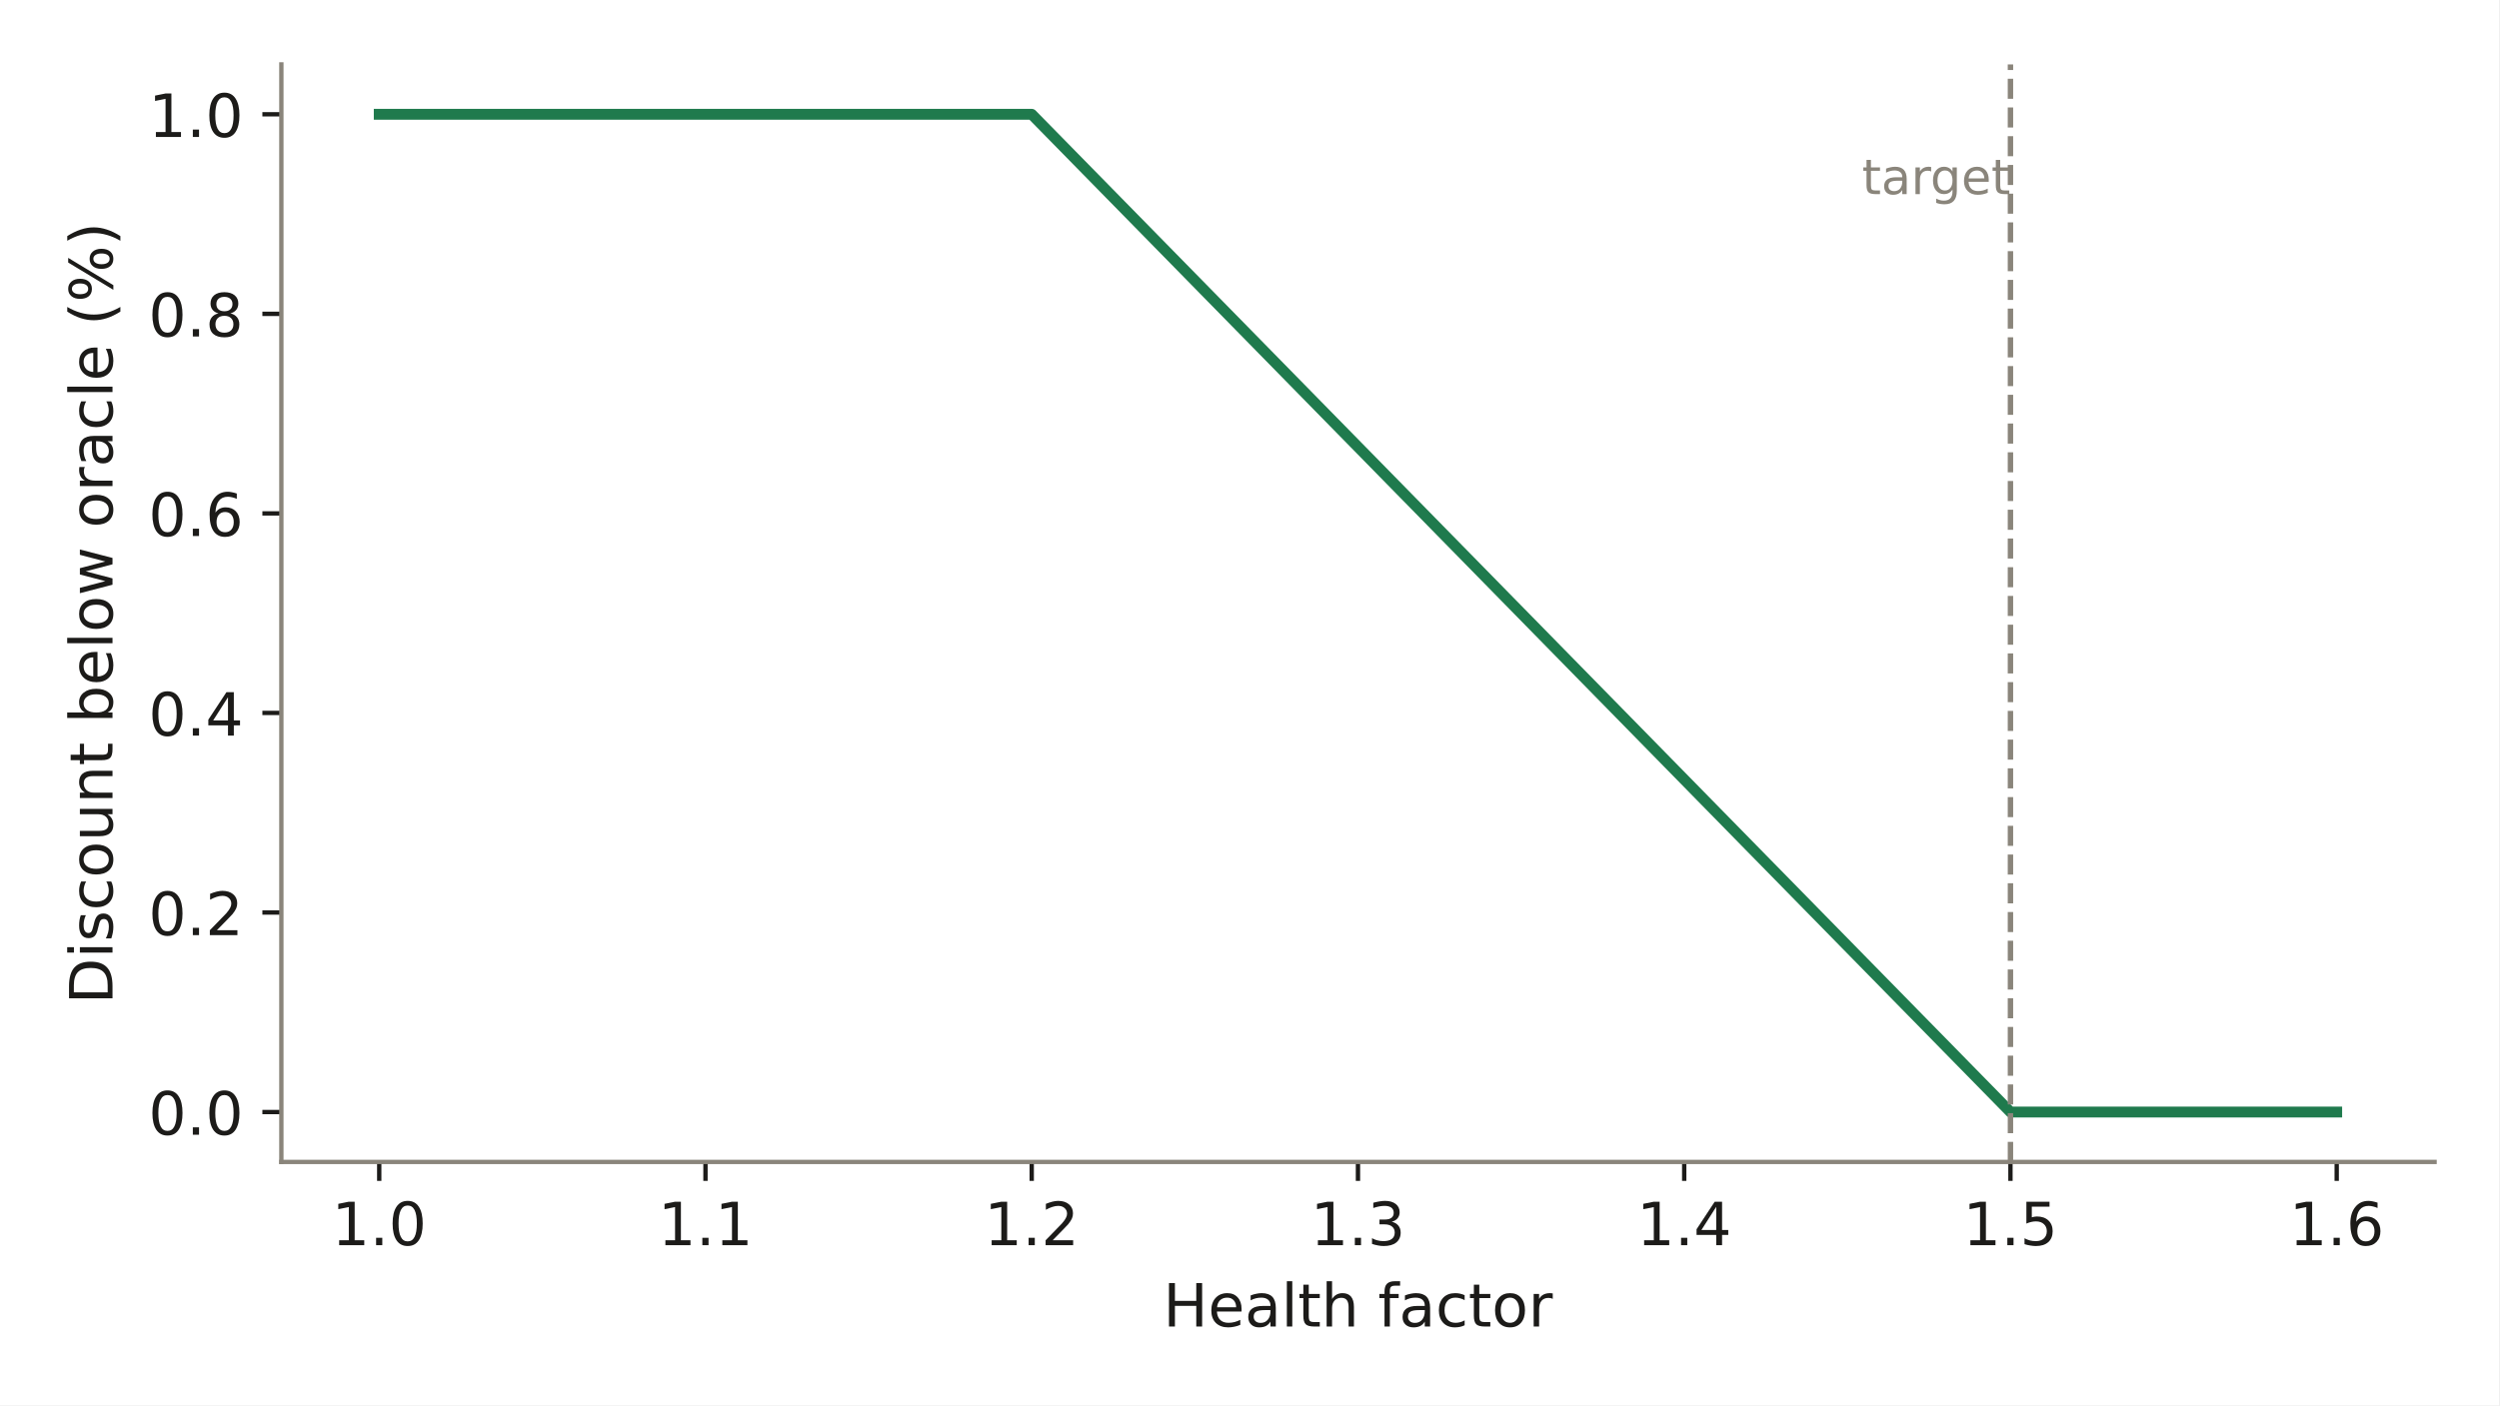
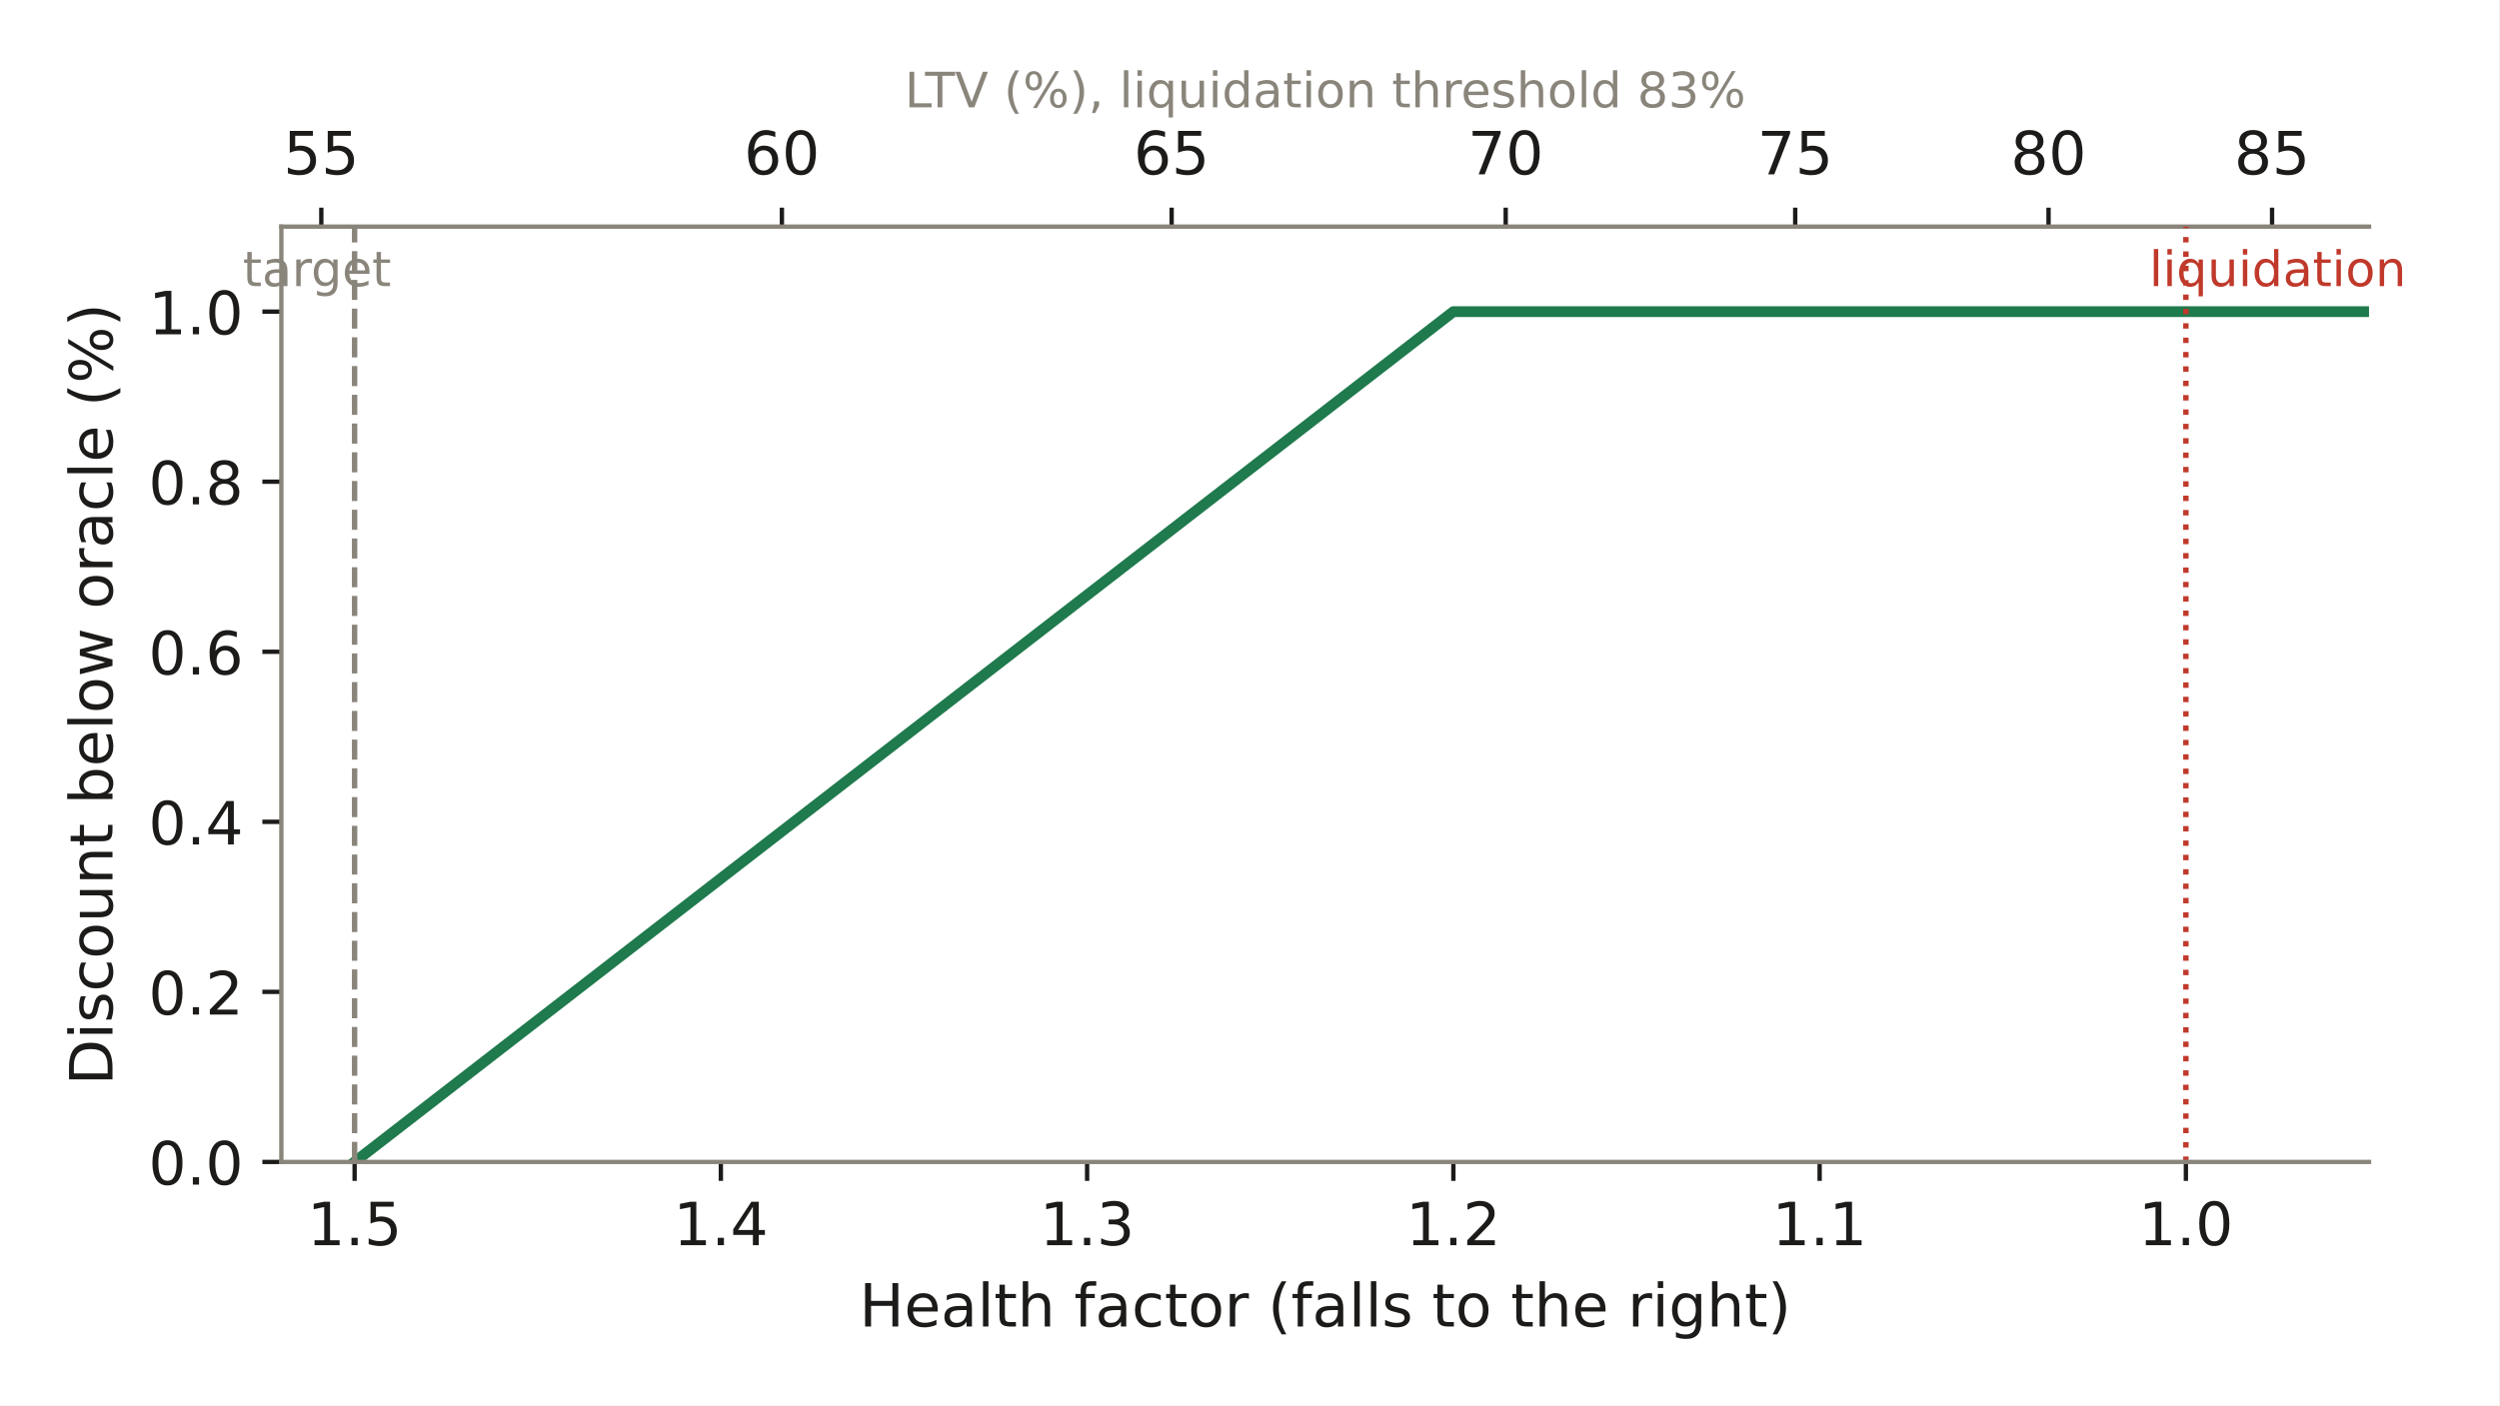
<svg xmlns="http://www.w3.org/2000/svg" xmlns:xlink="http://www.w3.org/1999/xlink" width="460.8pt" height="259.2pt" viewBox="0 0 460.8 259.2" version="1.1">
  <defs>
    <style type="text/css">*{stroke-linejoin: round; stroke-linecap: butt}</style>
  </defs>
  <g id="figure_1">
    <g id="patch_1">
      <path d="M 0 259.2  L 460.8 259.2  L 460.8 0  L 0 0  z " style="fill: #ffffff" />
    </g>
    <g id="axes_1">
      <g id="patch_2">
-         <path d="M 51.88 214.32  L 448.92 214.32  L 448.92 11.88  L 51.88 11.88  z " style="fill: #ffffff" />
-       </g>
-       <g id="matplotlib.axis_1">
-         <g id="xtick_1">
-           <g id="line2d_1">
-             <defs>
-               <path id="m184de758f7" d="M 0 0  L 0 3.5  " style="stroke: #1c1b19; stroke-width: 0.8" />
-             </defs>
-             <g>
-               <use xlink:href="#m184de758f7" x="69.927" y="214.32" style="fill: #1c1b19; stroke: #1c1b19; stroke-width: 0.8" />
-             </g>
-           </g>
-           <g id="text_1">
-             <text style="font-size: 11px; font-family: 'DejaVu Sans', 'Bitstream Vera Sans', 'Computer Modern Sans Serif', 'Lucida Grande', 'Verdana', 'Geneva', 'Lucid', 'Arial', 'Helvetica', 'Avant Garde', sans-serif; text-anchor: middle; fill: #1c1b19" x="69.927" y="229.677" transform="rotate(-0 69.92727 229.6774)">1.0</text>
-           </g>
-         </g>
-         <g id="xtick_2">
-           <g id="line2d_2">
-             <g>
-               <use xlink:href="#m184de758f7" x="130.085" y="214.32" style="fill: #1c1b19; stroke: #1c1b19; stroke-width: 0.8" />
-             </g>
-           </g>
-           <g id="text_2">
-             <text style="font-size: 11px; font-family: 'DejaVu Sans', 'Bitstream Vera Sans', 'Computer Modern Sans Serif', 'Lucida Grande', 'Verdana', 'Geneva', 'Lucid', 'Arial', 'Helvetica', 'Avant Garde', sans-serif; text-anchor: middle; fill: #1c1b19" x="130.085" y="229.677" transform="rotate(-0 130.0848 229.6774)">1.1</text>
-           </g>
-         </g>
-         <g id="xtick_3">
-           <g id="line2d_3">
-             <g>
-               <use xlink:href="#m184de758f7" x="190.242" y="214.32" style="fill: #1c1b19; stroke: #1c1b19; stroke-width: 0.8" />
-             </g>
-           </g>
-           <g id="text_3">
-             <text style="font-size: 11px; font-family: 'DejaVu Sans', 'Bitstream Vera Sans', 'Computer Modern Sans Serif', 'Lucida Grande', 'Verdana', 'Geneva', 'Lucid', 'Arial', 'Helvetica', 'Avant Garde', sans-serif; text-anchor: middle; fill: #1c1b19" x="190.242" y="229.677" transform="rotate(-0 190.2424 229.6774)">1.2</text>
-           </g>
-         </g>
-         <g id="xtick_4">
-           <g id="line2d_4">
-             <g>
-               <use xlink:href="#m184de758f7" x="250.4" y="214.32" style="fill: #1c1b19; stroke: #1c1b19; stroke-width: 0.8" />
-             </g>
-           </g>
-           <g id="text_4">
-             <text style="font-size: 11px; font-family: 'DejaVu Sans', 'Bitstream Vera Sans', 'Computer Modern Sans Serif', 'Lucida Grande', 'Verdana', 'Geneva', 'Lucid', 'Arial', 'Helvetica', 'Avant Garde', sans-serif; text-anchor: middle; fill: #1c1b19" x="250.4" y="229.677" transform="rotate(-0 250.4 229.6774)">1.3</text>
-           </g>
-         </g>
-         <g id="xtick_5">
-           <g id="line2d_5">
-             <g>
-               <use xlink:href="#m184de758f7" x="310.558" y="214.32" style="fill: #1c1b19; stroke: #1c1b19; stroke-width: 0.8" />
-             </g>
-           </g>
-           <g id="text_5">
-             <text style="font-size: 11px; font-family: 'DejaVu Sans', 'Bitstream Vera Sans', 'Computer Modern Sans Serif', 'Lucida Grande', 'Verdana', 'Geneva', 'Lucid', 'Arial', 'Helvetica', 'Avant Garde', sans-serif; text-anchor: middle; fill: #1c1b19" x="310.558" y="229.677" transform="rotate(-0 310.5576 229.6774)">1.4</text>
-           </g>
-         </g>
-         <g id="xtick_6">
-           <g id="line2d_6">
-             <g>
-               <use xlink:href="#m184de758f7" x="370.715" y="214.32" style="fill: #1c1b19; stroke: #1c1b19; stroke-width: 0.8" />
-             </g>
-           </g>
-           <g id="text_6">
-             <text style="font-size: 11px; font-family: 'DejaVu Sans', 'Bitstream Vera Sans', 'Computer Modern Sans Serif', 'Lucida Grande', 'Verdana', 'Geneva', 'Lucid', 'Arial', 'Helvetica', 'Avant Garde', sans-serif; text-anchor: middle; fill: #1c1b19" x="370.715" y="229.677" transform="rotate(-0 370.7152 229.6774)">1.5</text>
-           </g>
-         </g>
-         <g id="xtick_7">
-           <g id="line2d_7">
-             <g>
-               <use xlink:href="#m184de758f7" x="430.873" y="214.32" style="fill: #1c1b19; stroke: #1c1b19; stroke-width: 0.8" />
-             </g>
-           </g>
-           <g id="text_7">
-             <text style="font-size: 11px; font-family: 'DejaVu Sans', 'Bitstream Vera Sans', 'Computer Modern Sans Serif', 'Lucida Grande', 'Verdana', 'Geneva', 'Lucid', 'Arial', 'Helvetica', 'Avant Garde', sans-serif; text-anchor: middle; fill: #1c1b19" x="430.873" y="229.677" transform="rotate(-0 430.8727 229.6774)">1.6</text>
-           </g>
-         </g>
-         <g id="text_8">
-           <text style="font-size: 11px; font-family: 'DejaVu Sans', 'Bitstream Vera Sans', 'Computer Modern Sans Serif', 'Lucida Grande', 'Verdana', 'Geneva', 'Lucid', 'Arial', 'Helvetica', 'Avant Garde', sans-serif; text-anchor: middle; fill: #1c1b19" x="250.4" y="244.678" transform="rotate(-0 250.4 244.6783)">Health factor</text>
-         </g>
-       </g>
-       <g id="matplotlib.axis_2">
-         <g id="ytick_1">
+         <path d="M 51.88 214.32  L 436.832 214.32  L 436.832 41.8  L 51.88 41.8  z " style="fill: #ffffff" />
+       </g>
+       <g id="axes_2">
+         <g id="patch_3">
+           <path d="M 51.88 41.8  L 436.832 41.8  L 436.832 41.8  L 51.88 41.8  z " style="fill: #ffffff" />
+         </g>
+         <g id="matplotlib.axis_1">
+           <g id="xtick_1">
+             <g id="line2d_1">
+               <defs>
+                 <path id="m83275574da" d="M 0 0  L 0 -3.5  " style="stroke: #1c1b19; stroke-width: 0.8" />
+               </defs>
+               <g>
+                 <use xlink:href="#m83275574da" x="59.247" y="41.8" style="fill: #1c1b19; stroke: #1c1b19; stroke-width: 0.8" />
+               </g>
+             </g>
+             <g id="text_1">
+               <text style="font-size: 11px; font-family: 'DejaVu Sans', 'Bitstream Vera Sans', 'Computer Modern Sans Serif', 'Lucida Grande', 'Verdana', 'Geneva', 'Lucid', 'Arial', 'Helvetica', 'Avant Garde', sans-serif; text-anchor: middle; fill: #1c1b19" x="59.247" y="32.157" transform="rotate(-0 59.24749 32.15742)">55</text>
+             </g>
+           </g>
+           <g id="xtick_2">
+             <g id="line2d_2">
+               <g>
+                 <use xlink:href="#m83275574da" x="144.178" y="41.8" style="fill: #1c1b19; stroke: #1c1b19; stroke-width: 0.8" />
+               </g>
+             </g>
+             <g id="text_2">
+               <text style="font-size: 11px; font-family: 'DejaVu Sans', 'Bitstream Vera Sans', 'Computer Modern Sans Serif', 'Lucida Grande', 'Verdana', 'Geneva', 'Lucid', 'Arial', 'Helvetica', 'Avant Garde', sans-serif; text-anchor: middle; fill: #1c1b19" x="144.178" y="32.157" transform="rotate(-0 144.1783 32.15742)">60</text>
+             </g>
+           </g>
+           <g id="xtick_3">
+             <g id="line2d_3">
+               <g>
+                 <use xlink:href="#m83275574da" x="216.043" y="41.8" style="fill: #1c1b19; stroke: #1c1b19; stroke-width: 0.8" />
+               </g>
+             </g>
+             <g id="text_3">
+               <text style="font-size: 11px; font-family: 'DejaVu Sans', 'Bitstream Vera Sans', 'Computer Modern Sans Serif', 'Lucida Grande', 'Verdana', 'Geneva', 'Lucid', 'Arial', 'Helvetica', 'Avant Garde', sans-serif; text-anchor: middle; fill: #1c1b19" x="216.043" y="32.157" transform="rotate(-0 216.0429 32.15742)">65</text>
+             </g>
+           </g>
+           <g id="xtick_4">
+             <g id="line2d_4">
+               <g>
+                 <use xlink:href="#m83275574da" x="277.641" y="41.8" style="fill: #1c1b19; stroke: #1c1b19; stroke-width: 0.8" />
+               </g>
+             </g>
+             <g id="text_4">
+               <text style="font-size: 11px; font-family: 'DejaVu Sans', 'Bitstream Vera Sans', 'Computer Modern Sans Serif', 'Lucida Grande', 'Verdana', 'Geneva', 'Lucid', 'Arial', 'Helvetica', 'Avant Garde', sans-serif; text-anchor: middle; fill: #1c1b19" x="277.641" y="32.157" transform="rotate(-0 277.6411 32.15742)">70</text>
+             </g>
+           </g>
+           <g id="xtick_5">
+             <g id="line2d_5">
+               <g>
+                 <use xlink:href="#m83275574da" x="331.026" y="41.8" style="fill: #1c1b19; stroke: #1c1b19; stroke-width: 0.8" />
+               </g>
+             </g>
+             <g id="text_5">
+               <text style="font-size: 11px; font-family: 'DejaVu Sans', 'Bitstream Vera Sans', 'Computer Modern Sans Serif', 'Lucida Grande', 'Verdana', 'Geneva', 'Lucid', 'Arial', 'Helvetica', 'Avant Garde', sans-serif; text-anchor: middle; fill: #1c1b19" x="331.026" y="32.157" transform="rotate(-0 331.0262 32.15742)">75</text>
+             </g>
+           </g>
+           <g id="xtick_6">
+             <g id="line2d_6">
+               <g>
+                 <use xlink:href="#m83275574da" x="377.738" y="41.8" style="fill: #1c1b19; stroke: #1c1b19; stroke-width: 0.8" />
+               </g>
+             </g>
+             <g id="text_6">
+               <text style="font-size: 11px; font-family: 'DejaVu Sans', 'Bitstream Vera Sans', 'Computer Modern Sans Serif', 'Lucida Grande', 'Verdana', 'Geneva', 'Lucid', 'Arial', 'Helvetica', 'Avant Garde', sans-serif; text-anchor: middle; fill: #1c1b19" x="377.738" y="32.157" transform="rotate(-0 377.7381 32.15742)">80</text>
+             </g>
+           </g>
+           <g id="xtick_7">
+             <g id="line2d_7">
+               <g>
+                 <use xlink:href="#m83275574da" x="418.955" y="41.8" style="fill: #1c1b19; stroke: #1c1b19; stroke-width: 0.8" />
+               </g>
+             </g>
+             <g id="text_7">
+               <text style="font-size: 11px; font-family: 'DejaVu Sans', 'Bitstream Vera Sans', 'Computer Modern Sans Serif', 'Lucida Grande', 'Verdana', 'Geneva', 'Lucid', 'Arial', 'Helvetica', 'Avant Garde', sans-serif; text-anchor: middle; fill: #1c1b19" x="418.955" y="32.157" transform="rotate(-0 418.9546 32.15742)">85</text>
+             </g>
+           </g>
+           <g id="text_8">
+             <text style="font-size: 9px; font-family: 'DejaVu Sans', 'Bitstream Vera Sans', 'Computer Modern Sans Serif', 'Lucida Grande', 'Verdana', 'Geneva', 'Lucid', 'Arial', 'Helvetica', 'Avant Garde', sans-serif; text-anchor: middle; fill: #8a857b" x="244.356" y="19.8" transform="rotate(-0 244.3558 19.8)">LTV (%), liquidation threshold 83%</text>
+           </g>
+         </g>
+         <g id="matplotlib.axis_2" />
+         <g id="patch_4">
+           <path d="M 436.832 41.8  L 51.88 41.8  " style="fill: none; stroke: #8a857b; stroke-width: 0.8; stroke-linejoin: miter; stroke-linecap: square" />
+         </g>
+       </g>
+       <g id="matplotlib.axis_3">
+         <g id="xtick_8">
          <g id="line2d_8">
            <defs>
-               <path id="m205bf3f298" d="M 0 0  L -3.5 0  " style="stroke: #1c1b19; stroke-width: 0.8" />
+               <path id="m869a14587e" d="M 0 0  L 0 3.5  " style="stroke: #1c1b19; stroke-width: 0.8" />
            </defs>
            <g>
-               <use xlink:href="#m205bf3f298" x="51.88" y="205.118" style="fill: #1c1b19; stroke: #1c1b19; stroke-width: 0.8" />
+               <use xlink:href="#m869a14587e" x="403.064" y="214.32" style="fill: #1c1b19; stroke: #1c1b19; stroke-width: 0.8" />
            </g>
          </g>
          <g id="text_9">
-             <text style="font-size: 11px; font-family: 'DejaVu Sans', 'Bitstream Vera Sans', 'Computer Modern Sans Serif', 'Lucida Grande', 'Verdana', 'Geneva', 'Lucid', 'Arial', 'Helvetica', 'Avant Garde', sans-serif; text-anchor: end; fill: #1c1b19" x="44.88" y="209.297" transform="rotate(-0 44.88 209.2969)">0.0</text>
+             <text style="font-size: 11px; font-family: 'DejaVu Sans', 'Bitstream Vera Sans', 'Computer Modern Sans Serif', 'Lucida Grande', 'Verdana', 'Geneva', 'Lucid', 'Arial', 'Helvetica', 'Avant Garde', sans-serif; text-anchor: middle; fill: #1c1b19" x="403.064" y="229.677" transform="rotate(-0 403.0639 229.6774)">1.0</text>
+           </g>
+         </g>
+         <g id="xtick_9">
+           <g id="line2d_9">
+             <g>
+               <use xlink:href="#m869a14587e" x="335.529" y="214.32" style="fill: #1c1b19; stroke: #1c1b19; stroke-width: 0.8" />
+             </g>
+           </g>
+           <g id="text_10">
+             <text style="font-size: 11px; font-family: 'DejaVu Sans', 'Bitstream Vera Sans', 'Computer Modern Sans Serif', 'Lucida Grande', 'Verdana', 'Geneva', 'Lucid', 'Arial', 'Helvetica', 'Avant Garde', sans-serif; text-anchor: middle; fill: #1c1b19" x="335.529" y="229.677" transform="rotate(-0 335.5285 229.6774)">1.1</text>
+           </g>
+         </g>
+         <g id="xtick_10">
+           <g id="line2d_10">
+             <g>
+               <use xlink:href="#m869a14587e" x="267.993" y="214.32" style="fill: #1c1b19; stroke: #1c1b19; stroke-width: 0.8" />
+             </g>
+           </g>
+           <g id="text_11">
+             <text style="font-size: 11px; font-family: 'DejaVu Sans', 'Bitstream Vera Sans', 'Computer Modern Sans Serif', 'Lucida Grande', 'Verdana', 'Geneva', 'Lucid', 'Arial', 'Helvetica', 'Avant Garde', sans-serif; text-anchor: middle; fill: #1c1b19" x="267.993" y="229.677" transform="rotate(-0 267.9932 229.6774)">1.2</text>
+           </g>
+         </g>
+         <g id="xtick_11">
+           <g id="line2d_11">
+             <g>
+               <use xlink:href="#m869a14587e" x="200.458" y="214.32" style="fill: #1c1b19; stroke: #1c1b19; stroke-width: 0.8" />
+             </g>
+           </g>
+           <g id="text_12">
+             <text style="font-size: 11px; font-family: 'DejaVu Sans', 'Bitstream Vera Sans', 'Computer Modern Sans Serif', 'Lucida Grande', 'Verdana', 'Geneva', 'Lucid', 'Arial', 'Helvetica', 'Avant Garde', sans-serif; text-anchor: middle; fill: #1c1b19" x="200.458" y="229.677" transform="rotate(-0 200.4578 229.6774)">1.3</text>
+           </g>
+         </g>
+         <g id="xtick_12">
+           <g id="line2d_12">
+             <g>
+               <use xlink:href="#m869a14587e" x="132.922" y="214.32" style="fill: #1c1b19; stroke: #1c1b19; stroke-width: 0.8" />
+             </g>
+           </g>
+           <g id="text_13">
+             <text style="font-size: 11px; font-family: 'DejaVu Sans', 'Bitstream Vera Sans', 'Computer Modern Sans Serif', 'Lucida Grande', 'Verdana', 'Geneva', 'Lucid', 'Arial', 'Helvetica', 'Avant Garde', sans-serif; text-anchor: middle; fill: #1c1b19" x="132.922" y="229.677" transform="rotate(-0 132.9224 229.6774)">1.4</text>
+           </g>
+         </g>
+         <g id="xtick_13">
+           <g id="line2d_13">
+             <g>
+               <use xlink:href="#m869a14587e" x="65.387" y="214.32" style="fill: #1c1b19; stroke: #1c1b19; stroke-width: 0.8" />
+             </g>
+           </g>
+           <g id="text_14">
+             <text style="font-size: 11px; font-family: 'DejaVu Sans', 'Bitstream Vera Sans', 'Computer Modern Sans Serif', 'Lucida Grande', 'Verdana', 'Geneva', 'Lucid', 'Arial', 'Helvetica', 'Avant Garde', sans-serif; text-anchor: middle; fill: #1c1b19" x="65.387" y="229.677" transform="rotate(-0 65.38707 229.6774)">1.5</text>
+           </g>
+         </g>
+         <g id="text_15">
+           <text style="font-size: 11px; font-family: 'DejaVu Sans', 'Bitstream Vera Sans', 'Computer Modern Sans Serif', 'Lucida Grande', 'Verdana', 'Geneva', 'Lucid', 'Arial', 'Helvetica', 'Avant Garde', sans-serif; text-anchor: middle; fill: #1c1b19" x="244.356" y="244.678" transform="rotate(-0 244.3558 244.6783)">Health factor (falls to the right)</text>
+         </g>
+       </g>
+       <g id="matplotlib.axis_4">
+         <g id="ytick_1">
+           <g id="line2d_14">
+             <defs>
+               <path id="mcc3186010e" d="M 0 0  L -3.5 0  " style="stroke: #1c1b19; stroke-width: 0.8" />
+             </defs>
+             <g>
+               <use xlink:href="#mcc3186010e" x="51.88" y="214.32" style="fill: #1c1b19; stroke: #1c1b19; stroke-width: 0.8" />
+             </g>
+           </g>
+           <g id="text_16">
+             <text style="font-size: 11px; font-family: 'DejaVu Sans', 'Bitstream Vera Sans', 'Computer Modern Sans Serif', 'Lucida Grande', 'Verdana', 'Geneva', 'Lucid', 'Arial', 'Helvetica', 'Avant Garde', sans-serif; text-anchor: end; fill: #1c1b19" x="44.88" y="218.499" transform="rotate(-0 44.88 218.4987)">0.0</text>
          </g>
        </g>
        <g id="ytick_2">
-           <g id="line2d_9">
-             <g>
-               <use xlink:href="#m205bf3f298" x="51.88" y="168.311" style="fill: #1c1b19; stroke: #1c1b19; stroke-width: 0.8" />
-             </g>
-           </g>
-           <g id="text_10">
-             <text style="font-size: 11px; font-family: 'DejaVu Sans', 'Bitstream Vera Sans', 'Computer Modern Sans Serif', 'Lucida Grande', 'Verdana', 'Geneva', 'Lucid', 'Arial', 'Helvetica', 'Avant Garde', sans-serif; text-anchor: end; fill: #1c1b19" x="44.88" y="172.49" transform="rotate(-0 44.88 172.4896)">0.2</text>
+           <g id="line2d_15">
+             <g>
+               <use xlink:href="#mcc3186010e" x="51.88" y="182.953" style="fill: #1c1b19; stroke: #1c1b19; stroke-width: 0.8" />
+             </g>
+           </g>
+           <g id="text_17">
+             <text style="font-size: 11px; font-family: 'DejaVu Sans', 'Bitstream Vera Sans', 'Computer Modern Sans Serif', 'Lucida Grande', 'Verdana', 'Geneva', 'Lucid', 'Arial', 'Helvetica', 'Avant Garde', sans-serif; text-anchor: end; fill: #1c1b19" x="44.88" y="187.131" transform="rotate(-0 44.88 187.1314)">0.2</text>
          </g>
        </g>
        <g id="ytick_3">
-           <g id="line2d_10">
-             <g>
-               <use xlink:href="#m205bf3f298" x="51.88" y="131.504" style="fill: #1c1b19; stroke: #1c1b19; stroke-width: 0.8" />
-             </g>
-           </g>
-           <g id="text_11">
-             <text style="font-size: 11px; font-family: 'DejaVu Sans', 'Bitstream Vera Sans', 'Computer Modern Sans Serif', 'Lucida Grande', 'Verdana', 'Geneva', 'Lucid', 'Arial', 'Helvetica', 'Avant Garde', sans-serif; text-anchor: end; fill: #1c1b19" x="44.88" y="135.682" transform="rotate(-0 44.88 135.6823)">0.4</text>
+           <g id="line2d_16">
+             <g>
+               <use xlink:href="#mcc3186010e" x="51.88" y="151.585" style="fill: #1c1b19; stroke: #1c1b19; stroke-width: 0.8" />
+             </g>
+           </g>
+           <g id="text_18">
+             <text style="font-size: 11px; font-family: 'DejaVu Sans', 'Bitstream Vera Sans', 'Computer Modern Sans Serif', 'Lucida Grande', 'Verdana', 'Geneva', 'Lucid', 'Arial', 'Helvetica', 'Avant Garde', sans-serif; text-anchor: end; fill: #1c1b19" x="44.88" y="155.764" transform="rotate(-0 44.88 155.7642)">0.4</text>
          </g>
        </g>
        <g id="ytick_4">
-           <g id="line2d_11">
-             <g>
-               <use xlink:href="#m205bf3f298" x="51.88" y="94.696" style="fill: #1c1b19; stroke: #1c1b19; stroke-width: 0.8" />
-             </g>
-           </g>
-           <g id="text_12">
-             <text style="font-size: 11px; font-family: 'DejaVu Sans', 'Bitstream Vera Sans', 'Computer Modern Sans Serif', 'Lucida Grande', 'Verdana', 'Geneva', 'Lucid', 'Arial', 'Helvetica', 'Avant Garde', sans-serif; text-anchor: end; fill: #1c1b19" x="44.88" y="98.875" transform="rotate(-0 44.88 98.87507)">0.6</text>
+           <g id="line2d_17">
+             <g>
+               <use xlink:href="#mcc3186010e" x="51.88" y="120.218" style="fill: #1c1b19; stroke: #1c1b19; stroke-width: 0.8" />
+             </g>
+           </g>
+           <g id="text_19">
+             <text style="font-size: 11px; font-family: 'DejaVu Sans', 'Bitstream Vera Sans', 'Computer Modern Sans Serif', 'Lucida Grande', 'Verdana', 'Geneva', 'Lucid', 'Arial', 'Helvetica', 'Avant Garde', sans-serif; text-anchor: end; fill: #1c1b19" x="44.88" y="124.397" transform="rotate(-0 44.88 124.3969)">0.6</text>
          </g>
        </g>
        <g id="ytick_5">
-           <g id="line2d_12">
-             <g>
-               <use xlink:href="#m205bf3f298" x="51.88" y="57.889" style="fill: #1c1b19; stroke: #1c1b19; stroke-width: 0.8" />
-             </g>
-           </g>
-           <g id="text_13">
-             <text style="font-size: 11px; font-family: 'DejaVu Sans', 'Bitstream Vera Sans', 'Computer Modern Sans Serif', 'Lucida Grande', 'Verdana', 'Geneva', 'Lucid', 'Arial', 'Helvetica', 'Avant Garde', sans-serif; text-anchor: end; fill: #1c1b19" x="44.88" y="62.068" transform="rotate(-0 44.88 62.0678)">0.8</text>
+           <g id="line2d_18">
+             <g>
+               <use xlink:href="#mcc3186010e" x="51.88" y="88.851" style="fill: #1c1b19; stroke: #1c1b19; stroke-width: 0.8" />
+             </g>
+           </g>
+           <g id="text_20">
+             <text style="font-size: 11px; font-family: 'DejaVu Sans', 'Bitstream Vera Sans', 'Computer Modern Sans Serif', 'Lucida Grande', 'Verdana', 'Geneva', 'Lucid', 'Arial', 'Helvetica', 'Avant Garde', sans-serif; text-anchor: end; fill: #1c1b19" x="44.88" y="93.03" transform="rotate(-0 44.88 93.02962)">0.8</text>
          </g>
        </g>
        <g id="ytick_6">
-           <g id="line2d_13">
-             <g>
-               <use xlink:href="#m205bf3f298" x="51.88" y="21.082" style="fill: #1c1b19; stroke: #1c1b19; stroke-width: 0.8" />
-             </g>
-           </g>
-           <g id="text_14">
-             <text style="font-size: 11px; font-family: 'DejaVu Sans', 'Bitstream Vera Sans', 'Computer Modern Sans Serif', 'Lucida Grande', 'Verdana', 'Geneva', 'Lucid', 'Arial', 'Helvetica', 'Avant Garde', sans-serif; text-anchor: end; fill: #1c1b19" x="44.88" y="25.261" transform="rotate(-0 44.88 25.26053)">1.0</text>
-           </g>
-         </g>
-         <g id="text_15">
-           <text style="font-size: 11px; font-family: 'DejaVu Sans', 'Bitstream Vera Sans', 'Computer Modern Sans Serif', 'Lucida Grande', 'Verdana', 'Geneva', 'Lucid', 'Arial', 'Helvetica', 'Avant Garde', sans-serif; text-anchor: middle; fill: #1c1b19" x="20.744" y="113.1" transform="rotate(-90 20.74398 113.1)">Discount below oracle (%)</text>
-         </g>
-       </g>
-       <g id="line2d_14">
-         <path d="M 69.927 21.082  L 72.935 21.082  L 75.943 21.082  L 78.951 21.082  L 81.959 21.082  L 84.967 21.082  L 87.975 21.082  L 90.982 21.082  L 93.99 21.082  L 96.998 21.082  L 100.006 21.082  L 103.014 21.082  L 106.022 21.082  L 109.03 21.082  L 112.038 21.082  L 115.045 21.082  L 118.053 21.082  L 121.061 21.082  L 124.069 21.082  L 127.077 21.082  L 130.085 21.082  L 133.093 21.082  L 136.101 21.082  L 139.108 21.082  L 142.116 21.082  L 145.124 21.082  L 148.132 21.082  L 151.14 21.082  L 154.148 21.082  L 157.156 21.082  L 160.164 21.082  L 163.172 21.082  L 166.179 21.082  L 169.187 21.082  L 172.195 21.082  L 175.203 21.082  L 178.211 21.082  L 181.219 21.082  L 184.227 21.082  L 187.235 21.082  L 190.242 21.082  L 193.25 24.149  L 196.258 27.216  L 199.266 30.284  L 202.274 33.351  L 205.282 36.418  L 208.29 39.485  L 211.298 42.553  L 214.305 45.62  L 217.313 48.687  L 220.321 51.755  L 223.329 54.822  L 226.337 57.889  L 229.345 60.956  L 232.353 64.024  L 235.361 67.091  L 238.368 70.158  L 241.376 73.225  L 244.384 76.293  L 247.392 79.36  L 250.4 82.427  L 253.408 85.495  L 256.416 88.562  L 259.424 91.629  L 262.432 94.696  L 265.439 97.764  L 268.447 100.831  L 271.455 103.898  L 274.463 106.965  L 277.471 110.033  L 280.479 113.1  L 283.487 116.167  L 286.495 119.235  L 289.502 122.302  L 292.51 125.369  L 295.518 128.436  L 298.526 131.504  L 301.534 134.571  L 304.542 137.638  L 307.55 140.705  L 310.558 143.773  L 313.565 146.84  L 316.573 149.907  L 319.581 152.975  L 322.589 156.042  L 325.597 159.109  L 328.605 162.176  L 331.613 165.244  L 334.621 168.311  L 337.628 171.378  L 340.636 174.445  L 343.644 177.513  L 346.652 180.58  L 349.66 183.647  L 352.668 186.715  L 355.676 189.782  L 358.684 192.849  L 361.692 195.916  L 364.699 198.984  L 367.707 202.051  L 370.715 205.118  L 373.723 205.118  L 376.731 205.118  L 379.739 205.118  L 382.747 205.118  L 385.755 205.118  L 388.762 205.118  L 391.77 205.118  L 394.778 205.118  L 397.786 205.118  L 400.794 205.118  L 403.802 205.118  L 406.81 205.118  L 409.818 205.118  L 412.825 205.118  L 415.833 205.118  L 418.841 205.118  L 421.849 205.118  L 424.857 205.118  L 427.865 205.118  L 430.873 205.118  " clip-path="url(#p0a78a58ae1)" style="fill: none; stroke: #1f7a4d; stroke-width: 2; stroke-linecap: square" />
-       </g>
-       <g id="line2d_15">
-         <path d="M 370.715 214.32  L 370.715 11.88  " clip-path="url(#p0a78a58ae1)" style="fill: none; stroke-dasharray: 3.7,1.6; stroke-dashoffset: 0; stroke: #8a857b" />
-       </g>
-       <g id="patch_3">
-         <path d="M 51.88 214.32  L 51.88 11.88  " style="fill: none; stroke: #8a857b; stroke-width: 0.8; stroke-linejoin: miter; stroke-linecap: square" />
-       </g>
-       <g id="patch_4">
-         <path d="M 51.88 214.32  L 448.92 214.32  " style="fill: none; stroke: #8a857b; stroke-width: 0.8; stroke-linejoin: miter; stroke-linecap: square" />
-       </g>
-       <g id="text_16">
-         <text style="font-size: 9px; font-family: 'DejaVu Sans', 'Bitstream Vera Sans', 'Computer Modern Sans Serif', 'Lucida Grande', 'Verdana', 'Geneva', 'Lucid', 'Arial', 'Helvetica', 'Avant Garde', sans-serif; text-anchor: end; fill: #8a857b" x="370.715" y="35.805" transform="rotate(-0 370.7152 35.80473)">target</text>
+           <g id="line2d_19">
+             <g>
+               <use xlink:href="#mcc3186010e" x="51.88" y="57.484" style="fill: #1c1b19; stroke: #1c1b19; stroke-width: 0.8" />
+             </g>
+           </g>
+           <g id="text_21">
+             <text style="font-size: 11px; font-family: 'DejaVu Sans', 'Bitstream Vera Sans', 'Computer Modern Sans Serif', 'Lucida Grande', 'Verdana', 'Geneva', 'Lucid', 'Arial', 'Helvetica', 'Avant Garde', sans-serif; text-anchor: end; fill: #1c1b19" x="44.88" y="61.662" transform="rotate(-0 44.88 61.66235)">1.0</text>
+           </g>
+         </g>
+         <g id="text_22">
+           <text style="font-size: 11px; font-family: 'DejaVu Sans', 'Bitstream Vera Sans', 'Computer Modern Sans Serif', 'Lucida Grande', 'Verdana', 'Geneva', 'Lucid', 'Arial', 'Helvetica', 'Avant Garde', sans-serif; text-anchor: middle; fill: #1c1b19" x="20.744" y="128.06" transform="rotate(-90 20.74398 128.06)">Discount below oracle (%)</text>
+         </g>
+       </g>
+       <g id="line2d_20">
+         <path d="M 436.832 57.484  L 433.455 57.484  L 430.078 57.484  L 426.701 57.484  L 423.325 57.484  L 419.948 57.484  L 416.571 57.484  L 413.194 57.484  L 409.817 57.484  L 406.441 57.484  L 403.064 57.484  L 399.687 57.484  L 396.31 57.484  L 392.934 57.484  L 389.557 57.484  L 386.18 57.484  L 382.803 57.484  L 379.427 57.484  L 376.05 57.484  L 372.673 57.484  L 369.296 57.484  L 365.919 57.484  L 362.543 57.484  L 359.166 57.484  L 355.789 57.484  L 352.412 57.484  L 349.036 57.484  L 345.659 57.484  L 342.282 57.484  L 338.905 57.484  L 335.529 57.484  L 332.152 57.484  L 328.775 57.484  L 325.398 57.484  L 322.021 57.484  L 318.645 57.484  L 315.268 57.484  L 311.891 57.484  L 308.514 57.484  L 305.138 57.484  L 301.761 57.484  L 298.384 57.484  L 295.007 57.484  L 291.631 57.484  L 288.254 57.484  L 284.877 57.484  L 281.5 57.484  L 278.123 57.484  L 274.747 57.484  L 271.37 57.484  L 267.993 57.484  L 264.616 60.098  L 261.24 62.712  L 257.863 65.325  L 254.486 67.939  L 251.109 70.553  L 247.733 73.167  L 244.356 75.781  L 240.979 78.395  L 237.602 81.009  L 234.225 83.623  L 230.849 86.237  L 227.472 88.851  L 224.095 91.465  L 220.718 94.079  L 217.342 96.693  L 213.965 99.307  L 210.588 101.921  L 207.211 104.535  L 203.835 107.148  L 200.458 109.762  L 197.081 112.376  L 193.704 114.99  L 190.327 117.604  L 186.951 120.218  L 183.574 122.832  L 180.197 125.446  L 176.82 128.06  L 173.444 130.674  L 170.067 133.288  L 166.69 135.902  L 163.313 138.516  L 159.937 141.13  L 156.56 143.744  L 153.183 146.358  L 149.806 148.972  L 146.43 151.585  L 143.053 154.199  L 139.676 156.813  L 136.299 159.427  L 132.922 162.041  L 129.546 164.655  L 126.169 167.269  L 122.792 169.883  L 119.415 172.497  L 116.039 175.111  L 112.662 177.725  L 109.285 180.339  L 105.908 182.953  L 102.532 185.567  L 99.155 188.181  L 95.778 190.795  L 92.401 193.408  L 89.024 196.022  L 85.648 198.636  L 82.271 201.25  L 78.894 203.864  L 75.517 206.478  L 72.141 209.092  L 68.764 211.706  L 65.387 214.32  " clip-path="url(#p35960a8c89)" style="fill: none; stroke: #1f7a4d; stroke-width: 2; stroke-linecap: square" />
+       </g>
+       <g id="line2d_21">
+         <path d="M 65.387 214.32  L 65.387 41.8  " clip-path="url(#p35960a8c89)" style="fill: none; stroke-dasharray: 3.7,1.6; stroke-dashoffset: 0; stroke: #8a857b" />
+       </g>
+       <g id="line2d_22">
+         <path d="M 403.064 214.32  L 403.064 41.8  " clip-path="url(#p35960a8c89)" style="fill: none; stroke-dasharray: 1,1.65; stroke-dashoffset: 0; stroke: #c0392b" />
+       </g>
+       <g id="patch_5">
+         <path d="M 51.88 214.32  L 51.88 41.8  " style="fill: none; stroke: #8a857b; stroke-width: 0.8; stroke-linejoin: miter; stroke-linecap: square" />
+       </g>
+       <g id="patch_6">
+         <path d="M 51.88 214.32  L 436.832 214.32  " style="fill: none; stroke: #8a857b; stroke-width: 0.8; stroke-linejoin: miter; stroke-linecap: square" />
+       </g>
+       <g id="text_23">
+         <text style="font-size: 9px; font-family: 'DejaVu Sans', 'Bitstream Vera Sans', 'Computer Modern Sans Serif', 'Lucida Grande', 'Verdana', 'Geneva', 'Lucid', 'Arial', 'Helvetica', 'Avant Garde', sans-serif; text-anchor: end; fill: #8a857b" x="72.141" y="52.779" transform="rotate(-0 72.14061 52.77855)">target</text>
+       </g>
+       <g id="text_24">
+         <text style="font-size: 9px; font-family: 'DejaVu Sans', 'Bitstream Vera Sans', 'Computer Modern Sans Serif', 'Lucida Grande', 'Verdana', 'Geneva', 'Lucid', 'Arial', 'Helvetica', 'Avant Garde', sans-serif; text-anchor: start; fill: #c0392b" x="396.31" y="52.779" transform="rotate(-0 396.3104 52.77855)">liquidation</text>
      </g>
    </g>
  </g>
  <defs>
-     <clipPath id="p0a78a58ae1">
-       <rect x="51.88" y="11.88" width="397.04" height="202.44" />
+     <clipPath id="p35960a8c89">
+       <rect x="51.88" y="41.8" width="384.952" height="172.52" />
    </clipPath>
  </defs>
</svg>
